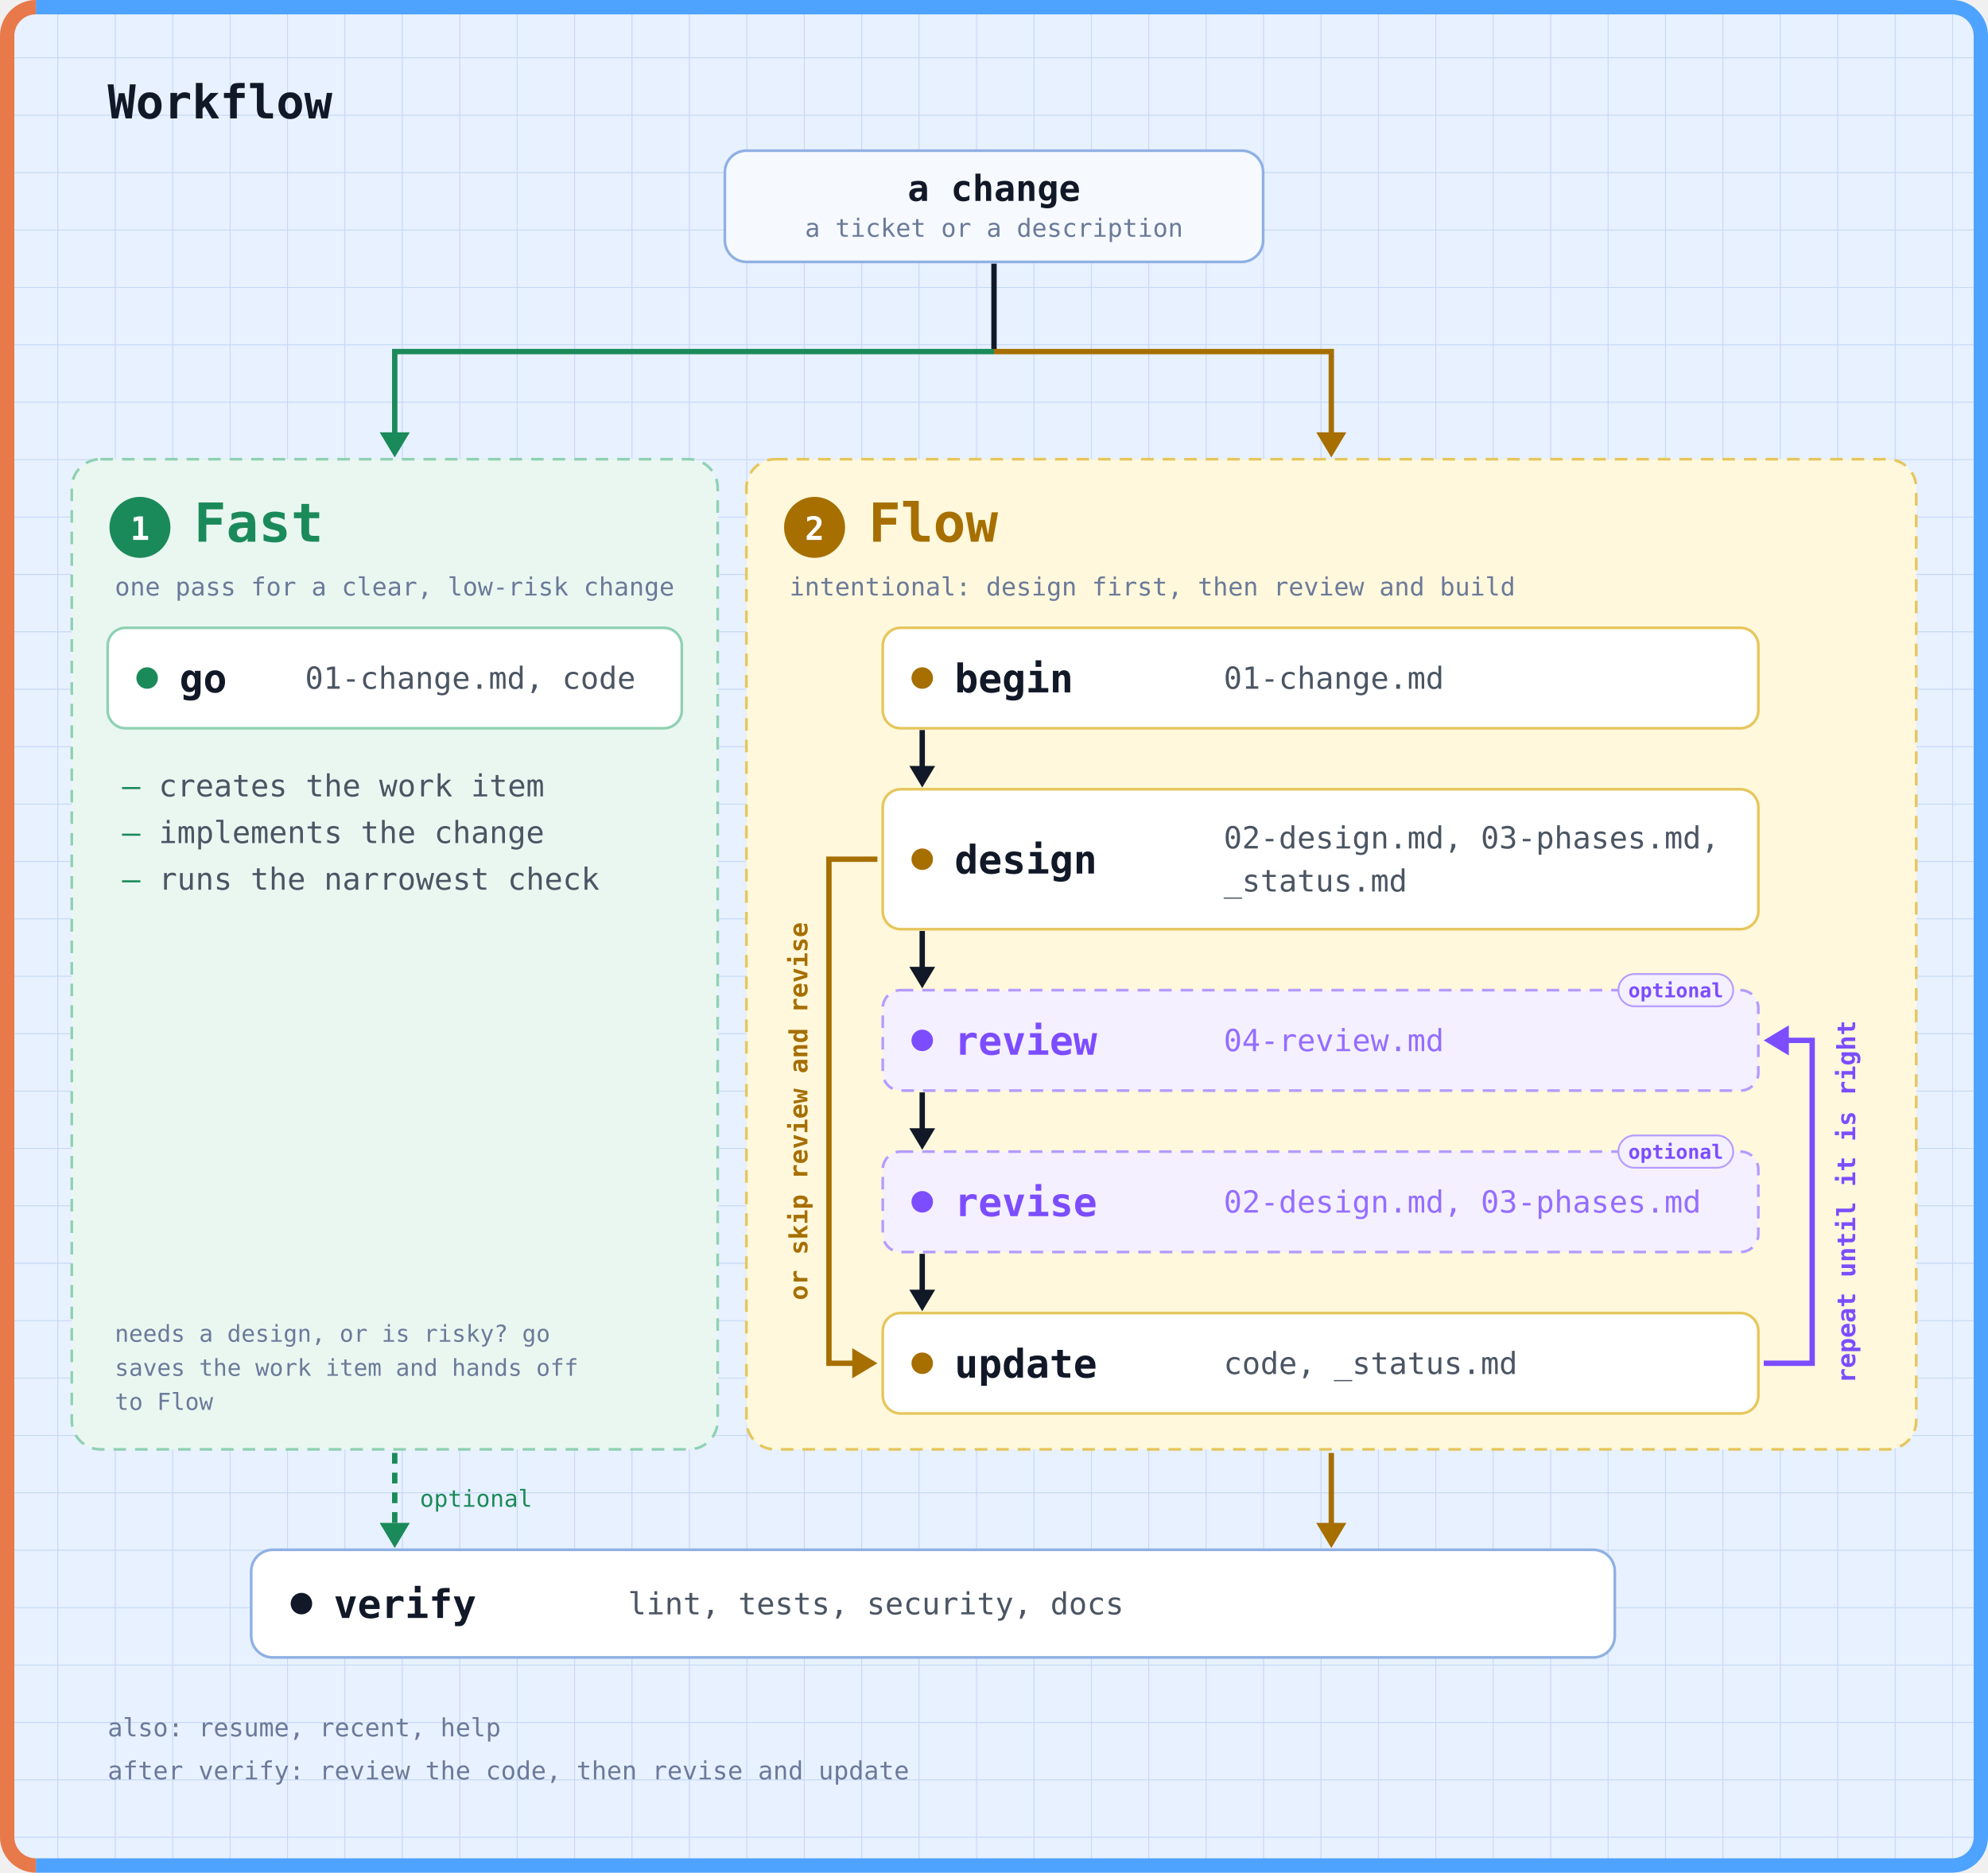
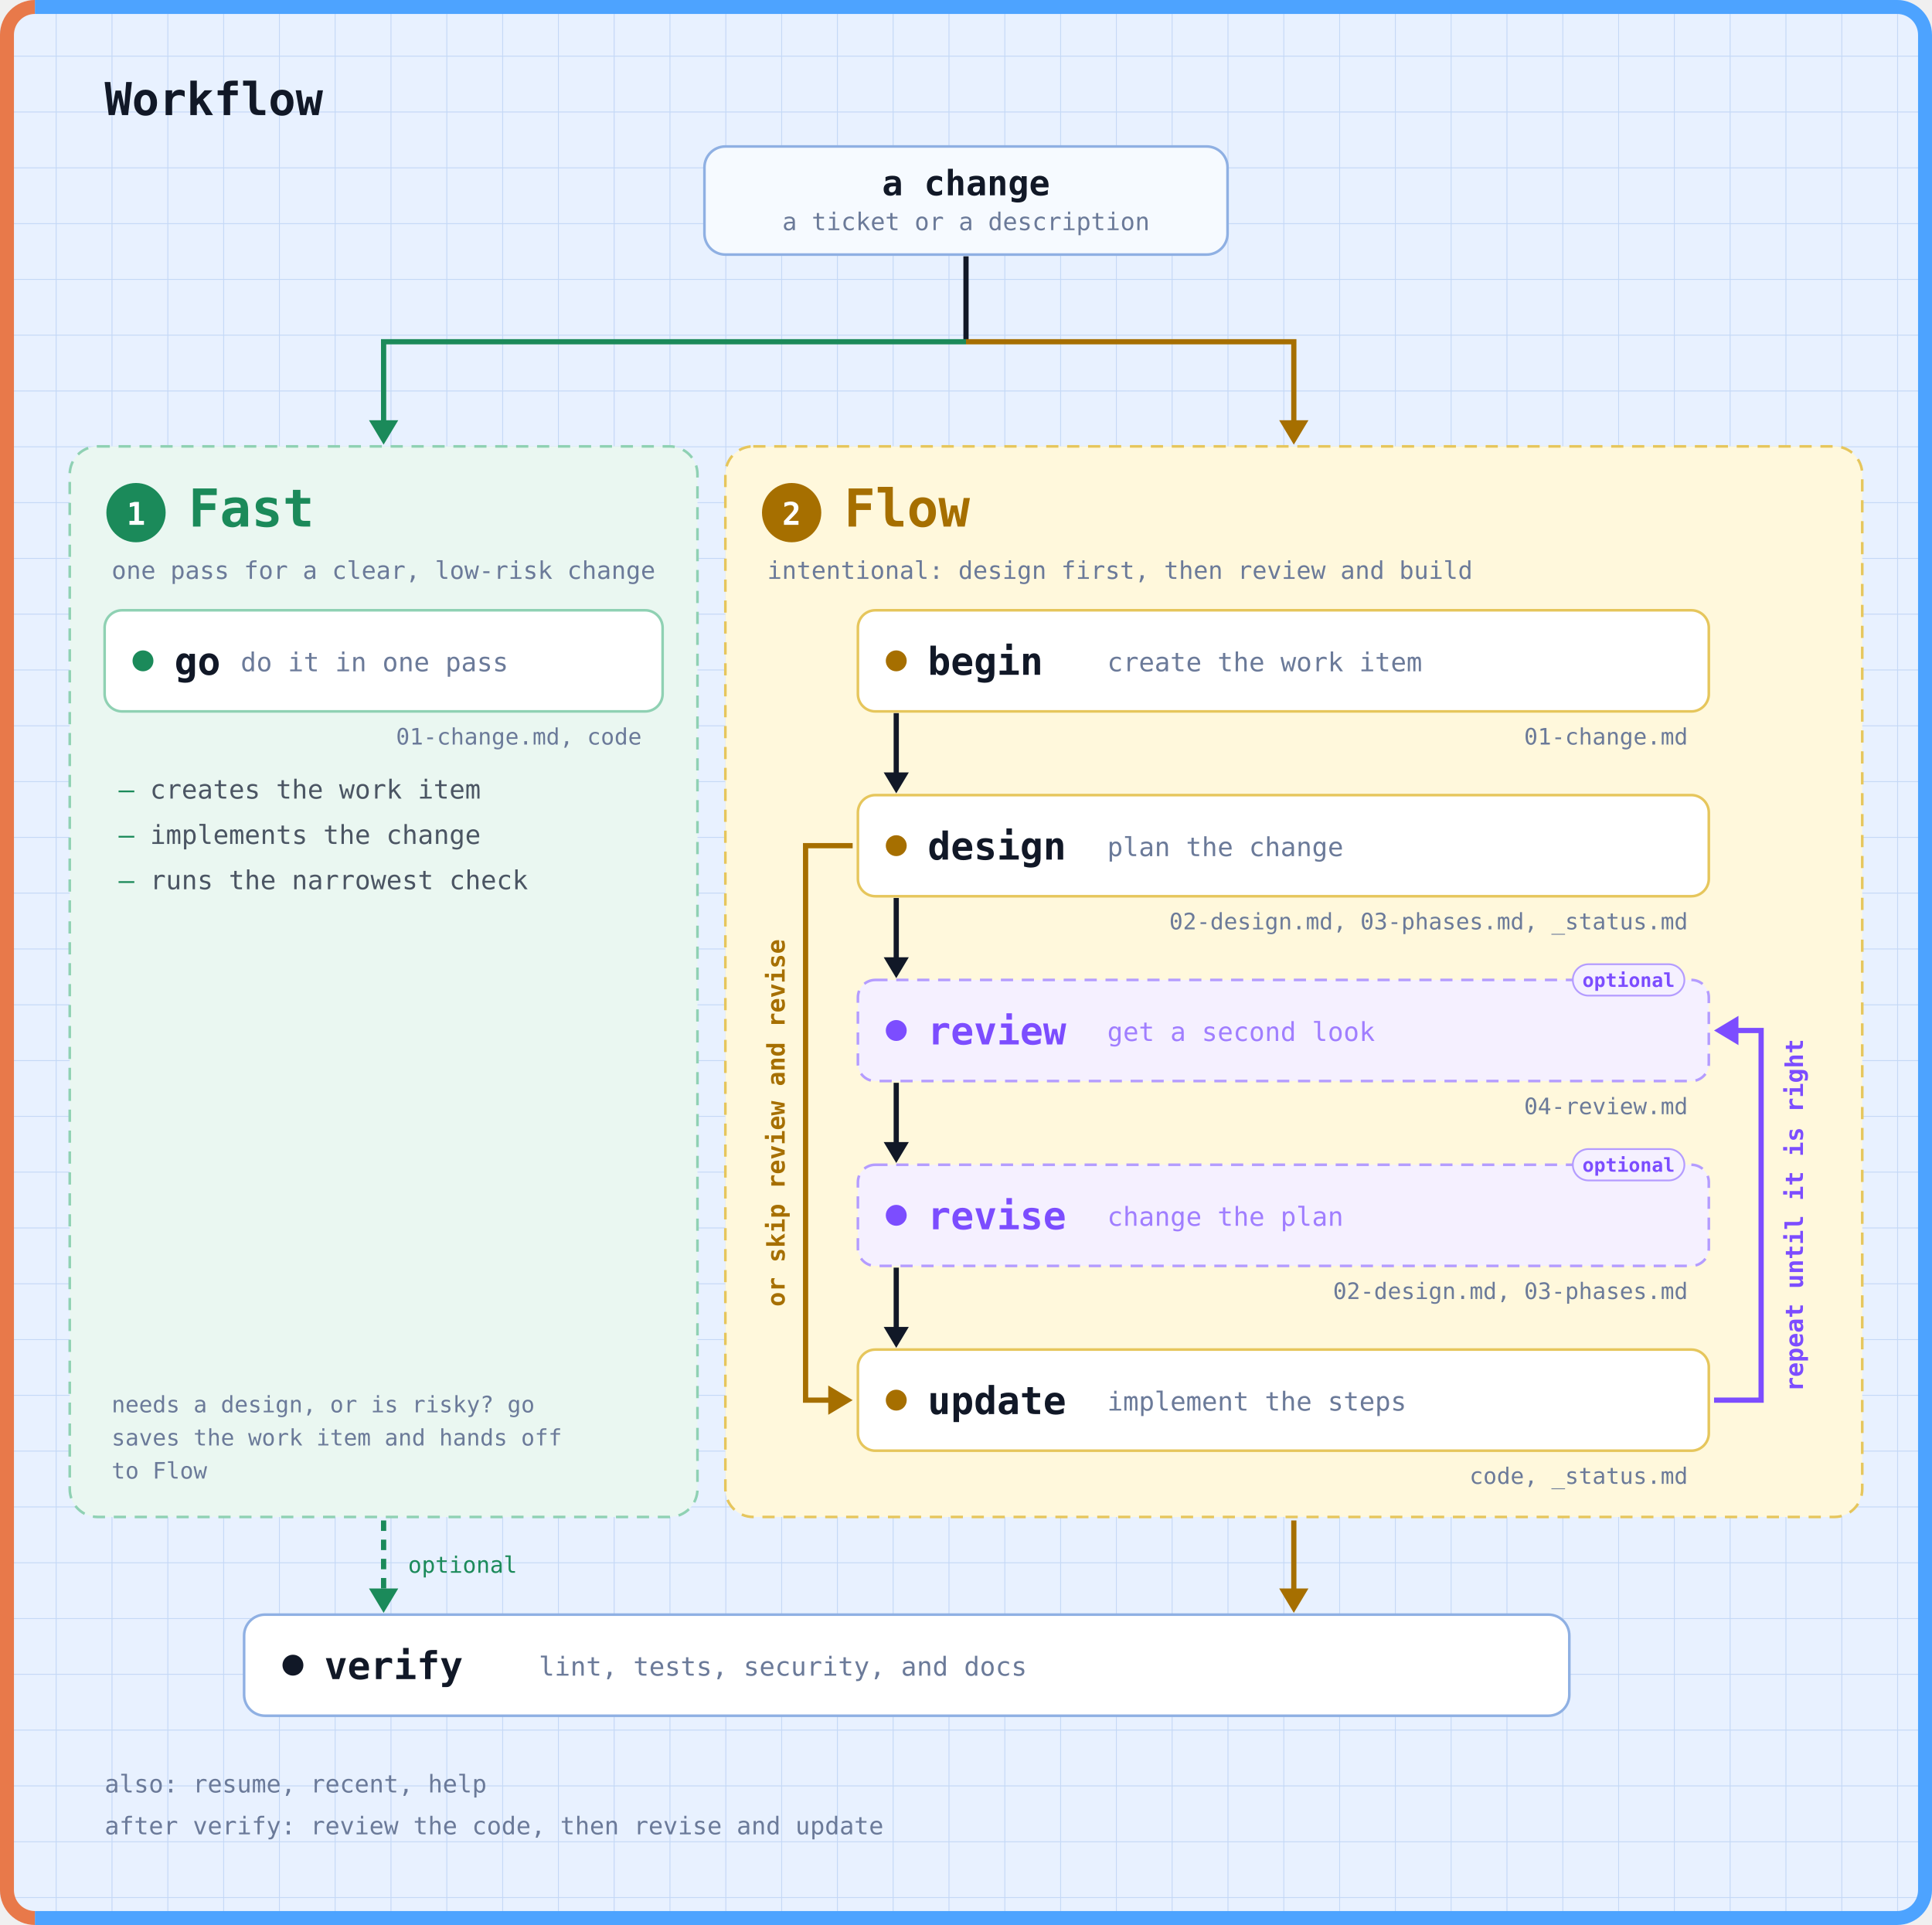
- <svg xmlns="http://www.w3.org/2000/svg" width="1108" height="1044" viewBox="0 0 1108 1044" role="img" aria-label="Workflow: a change takes Fast or Flow, then verify">
+ <svg xmlns="http://www.w3.org/2000/svg" width="1108" height="1104" viewBox="0 0 1108 1104" role="img" aria-label="Workflow: a change takes Fast or Flow, then verify">
  <defs>
    <pattern id="grid" width="32" height="32" patternUnits="userSpaceOnUse">
      <path d="M32 0H0V32" fill="none" stroke="#C4D8F6" stroke-width="1" />
    </pattern>
    <clipPath id="frame">
-       <rect width="1108" height="1044" rx="20" />
+       <rect width="1108" height="1104" rx="20" />
    </clipPath>
  </defs>
  <g clip-path="url(#frame)">
-     <rect width="1108" height="1044" fill="#E8F1FF" />
-     <rect width="1108" height="1044" fill="url(#grid)" />
+     <rect width="1108" height="1104" fill="#E8F1FF" />
+     <rect width="1108" height="1104" fill="url(#grid)" />
  </g>
-   <path d="M 20 4 H 1088 A 16 16 0 0 1 1104 20 V 1024 A 16 16 0 0 1 1088 1040 H 20" fill="none" stroke="#4DA3FF" stroke-width="8" />
-   <path d="M 20 4 A 16 16 0 0 0 4 20 V 1024 A 16 16 0 0 0 20 1040" fill="none" stroke="#E8794A" stroke-width="8" />
+   <path d="M 20 4 H 1088 A 16 16 0 0 1 1104 20 V 1084 A 16 16 0 0 1 1088 1100 H 20" fill="none" stroke="#4DA3FF" stroke-width="8" />
+   <path d="M 20 4 A 16 16 0 0 0 4 20 V 1084 A 16 16 0 0 0 20 1100" fill="none" stroke="#E8794A" stroke-width="8" />
  <g font-family="ui-monospace, SFMono-Regular, Menlo, Consolas, 'DejaVu Sans Mono', monospace" transform="translate(0 20)">
    <text x="60" y="46" font-size="26" font-weight="700" fill="#111827">Workflow</text>
    <rect x="404" y="64" width="300" height="62" rx="12" fill="#F6FAFF" stroke="#8FB0E3" stroke-width="1.5" />
    <text x="554" y="92" font-size="20" font-weight="700" fill="#111827" text-anchor="middle">a change</text>
    <text x="554" y="112" font-size="14" fill="#6B7A99" text-anchor="middle">a ticket or a description</text>
    <line x1="554" y1="127" x2="554" y2="176" stroke="#111827" stroke-width="3" />
    <path d="M 554 176 H 220 V 222" fill="none" stroke="#1B8A5A" stroke-width="3" />
    <polygon points="211.6,221 228.4,221 220,235" fill="#1B8A5A" />
    <path d="M 554 176 H 742 V 222" fill="none" stroke="#A66F00" stroke-width="3" />
    <polygon points="733.6,221 750.4,221 742,235" fill="#A66F00" />
-     <rect x="40" y="236" width="360" height="552" rx="16" fill="#EAF7F1" stroke="#8FD1B3" stroke-width="1.5" stroke-dasharray="7 5" />
+     <rect x="40" y="236" width="360" height="614" rx="16" fill="#EAF7F1" stroke="#8FD1B3" stroke-width="1.5" stroke-dasharray="7 5" />
    <circle cx="78" cy="274" r="17" fill="#1B8A5A" />
    <text x="78" y="281" font-size="18" font-weight="700" fill="#FFFFFF" text-anchor="middle">1</text>
    <text x="108" y="282" font-size="30" font-weight="700" fill="#1B8A5A">Fast</text>
    <text x="64" y="312" font-size="14" fill="#6B7A99">one pass for a clear, low-risk change</text>
-     <rect x="60" y="330" width="320" height="56" rx="10" fill="#FFFFFF" stroke="#8FD1B3" stroke-width="1.5" />
-     <circle cx="82" cy="358" r="6" fill="#1B8A5A" />
-     <text x="100" y="366" font-size="22" font-weight="700" fill="#111827">go</text>
-     <text x="170" y="364" font-size="17" fill="#4B5563">01-change.md, code</text>
-     <text x="68" y="424" font-size="17" fill="#4B5563">
+     <rect x="60" y="330" width="320" height="58" rx="10" fill="#FFFFFF" stroke="#8FD1B3" stroke-width="1.5" />
+     <circle cx="82" cy="359" r="6" fill="#1B8A5A" />
+     <text x="100" y="367" font-size="22" font-weight="700" fill="#111827">go</text>
+     <text x="138" y="365" font-size="15" fill="#6B7A99">do it in one pass</text>
+     <text x="368" y="407" font-size="13" fill="#6B7A99" text-anchor="end">01-change.md, code</text>
+     <text x="68" y="438" font-size="15" fill="#4B5563">
      <tspan fill="#1B8A5A">–</tspan> creates the work item</text>
-     <text x="68" y="450" font-size="17" fill="#4B5563">
+     <text x="68" y="464" font-size="15" fill="#4B5563">
      <tspan fill="#1B8A5A">–</tspan> implements the change</text>
-     <text x="68" y="476" font-size="17" fill="#4B5563">
+     <text x="68" y="490" font-size="15" fill="#4B5563">
      <tspan fill="#1B8A5A">–</tspan> runs the narrowest check</text>
-     <text x="64" y="728" font-size="13" fill="#6B7A99">needs a design, or is risky? go</text>
-     <text x="64" y="747" font-size="13" fill="#6B7A99">saves the work item and hands off</text>
-     <text x="64" y="766" font-size="13" fill="#6B7A99">to Flow</text>
-     <rect x="416" y="236" width="652" height="552" rx="16" fill="#FFF8DC" stroke="#E6C65C" stroke-width="1.5" stroke-dasharray="7 5" />
+     <text x="64" y="790" font-size="13" fill="#6B7A99">needs a design, or is risky? go</text>
+     <text x="64" y="809" font-size="13" fill="#6B7A99">saves the work item and hands off</text>
+     <text x="64" y="828" font-size="13" fill="#6B7A99">to Flow</text>
+     <rect x="416" y="236" width="652" height="614" rx="16" fill="#FFF8DC" stroke="#E6C65C" stroke-width="1.5" stroke-dasharray="7 5" />
    <circle cx="454" cy="274" r="17" fill="#A66F00" />
    <text x="454" y="281" font-size="18" font-weight="700" fill="#FFFFFF" text-anchor="middle">2</text>
    <text x="484" y="282" font-size="30" font-weight="700" fill="#A66F00">Flow</text>
    <text x="440" y="312" font-size="14" fill="#6B7A99">intentional: design first, then review and build</text>
-     <rect x="492" y="330" width="488" height="56" rx="10" fill="#FFFFFF" stroke="#E6C65C" stroke-width="1.5" />
-     <circle cx="514" cy="358" r="6" fill="#A66F00" />
-     <text x="532" y="366" font-size="22" font-weight="700" fill="#111827">begin</text>
-     <text x="682" y="364" font-size="17" fill="#4B5563">01-change.md</text>
-     <rect x="492" y="420" width="488" height="78" rx="10" fill="#FFFFFF" stroke="#E6C65C" stroke-width="1.5" />
-     <circle cx="514" cy="459" r="6" fill="#A66F00" />
-     <text x="532" y="467" font-size="22" font-weight="700" fill="#111827">design</text>
-     <text x="682" y="453" font-size="17" fill="#4B5563">02-design.md, 03-phases.md,</text>
-     <text x="682" y="477" font-size="17" fill="#4B5563">_status.md</text>
-     <rect x="492" y="532" width="488" height="56" rx="10" fill="#F5F0FF" stroke="#B49CFF" stroke-width="1.5" stroke-dasharray="7 5" />
-     <rect x="902" y="523" width="64" height="18" rx="9" fill="#F5F0FF" stroke="#B49CFF" />
-     <text x="934" y="536" font-size="11" font-weight="700" fill="#7C4DFF" text-anchor="middle">optional</text>
-     <circle cx="514" cy="560" r="6" fill="#7C4DFF" />
-     <text x="532" y="568" font-size="22" font-weight="700" fill="#7C4DFF">review</text>
-     <text x="682" y="566" font-size="17" fill="#7C4DFF" opacity="0.8">04-review.md</text>
-     <rect x="492" y="622" width="488" height="56" rx="10" fill="#F5F0FF" stroke="#B49CFF" stroke-width="1.5" stroke-dasharray="7 5" />
-     <rect x="902" y="613" width="64" height="18" rx="9" fill="#F5F0FF" stroke="#B49CFF" />
-     <text x="934" y="626" font-size="11" font-weight="700" fill="#7C4DFF" text-anchor="middle">optional</text>
-     <circle cx="514" cy="650" r="6" fill="#7C4DFF" />
-     <text x="532" y="658" font-size="22" font-weight="700" fill="#7C4DFF">revise</text>
-     <text x="682" y="656" font-size="17" fill="#7C4DFF" opacity="0.8">02-design.md, 03-phases.md</text>
-     <rect x="492" y="712" width="488" height="56" rx="10" fill="#FFFFFF" stroke="#E6C65C" stroke-width="1.5" />
-     <circle cx="514" cy="740" r="6" fill="#A66F00" />
-     <text x="532" y="748" font-size="22" font-weight="700" fill="#111827">update</text>
-     <text x="682" y="746" font-size="17" fill="#4B5563">code, _status.md</text>
-     <line x1="514" y1="387" x2="514" y2="408" stroke="#111827" stroke-width="3" />
-     <polygon points="506.8,407 521.2,407 514,419" fill="#111827" />
-     <line x1="514" y1="499" x2="514" y2="520" stroke="#111827" stroke-width="3" />
-     <polygon points="506.8,519 521.2,519 514,531" fill="#111827" />
-     <line x1="514" y1="589" x2="514" y2="610" stroke="#111827" stroke-width="3" />
-     <polygon points="506.8,609 521.2,609 514,621" fill="#111827" />
-     <line x1="514" y1="679" x2="514" y2="700" stroke="#111827" stroke-width="3" />
-     <polygon points="506.8,699 521.2,699 514,711" fill="#111827" />
-     <path d="M 983 740 H 1010 V 560 H 996" fill="none" stroke="#7C4DFF" stroke-width="3" />
-     <polygon points="997,551.6 997,568.4 983,560" fill="#7C4DFF" />
-     <text transform="translate(1034 650) rotate(-90)" font-size="14" font-weight="700" fill="#7C4DFF" text-anchor="middle">repeat until it is right</text>
-     <path d="M 489 459 H 462 V 740 H 476" fill="none" stroke="#A66F00" stroke-width="3" />
-     <polygon points="475,731.6 475,748.4 489,740" fill="#A66F00" />
-     <text transform="translate(450 599.5) rotate(-90)" font-size="14" font-weight="700" fill="#A66F00" text-anchor="middle">or skip review and revise</text>
-     <path d="M 220 790 V 830" fill="none" stroke="#1B8A5A" stroke-width="3" stroke-dasharray="6 5" />
-     <polygon points="211.6,829 228.4,829 220,843" fill="#1B8A5A" />
-     <text x="234" y="820" font-size="13" fill="#1B8A5A">optional</text>
-     <line x1="742" y1="790" x2="742" y2="830" stroke="#A66F00" stroke-width="3" />
-     <polygon points="733.6,829 750.4,829 742,843" fill="#A66F00" />
-     <rect x="140" y="844" width="760" height="60" rx="12" fill="#FFFFFF" stroke="#8FB0E3" stroke-width="1.5" />
-     <circle cx="168" cy="874" r="6" fill="#111827" />
-     <text x="186" y="882" font-size="22" font-weight="700" fill="#111827">verify</text>
-     <text x="350" y="880" font-size="17" fill="#4B5563">lint, tests, security, docs</text>
-     <text x="60" y="948" font-size="14" fill="#6B7A99">also: resume, recent, help</text>
-     <text x="60" y="972" font-size="14" fill="#6B7A99">after verify: review the code, then revise and update</text>
+     <rect x="492" y="330" width="488" height="58" rx="10" fill="#FFFFFF" stroke="#E6C65C" stroke-width="1.5" />
+     <circle cx="514" cy="359" r="6" fill="#A66F00" />
+     <text x="532" y="367" font-size="22" font-weight="700" fill="#111827">begin</text>
+     <text x="635" y="365" font-size="15" fill="#6B7A99">create the work item</text>
+     <text x="968" y="407" font-size="13" fill="#6B7A99" text-anchor="end">01-change.md</text>
+     <rect x="492" y="436" width="488" height="58" rx="10" fill="#FFFFFF" stroke="#E6C65C" stroke-width="1.5" />
+     <circle cx="514" cy="465" r="6" fill="#A66F00" />
+     <text x="532" y="473" font-size="22" font-weight="700" fill="#111827">design</text>
+     <text x="635" y="471" font-size="15" fill="#6B7A99">plan the change</text>
+     <text x="968" y="513" font-size="13" fill="#6B7A99" text-anchor="end">02-design.md, 03-phases.md, _status.md</text>
+     <rect x="492" y="542" width="488" height="58" rx="10" fill="#F5F0FF" stroke="#B49CFF" stroke-width="1.5" stroke-dasharray="7 5" />
+     <rect x="902" y="533" width="64" height="18" rx="9" fill="#F5F0FF" stroke="#B49CFF" />
+     <text x="934" y="546" font-size="11" font-weight="700" fill="#7C4DFF" text-anchor="middle">optional</text>
+     <circle cx="514" cy="571" r="6" fill="#7C4DFF" />
+     <text x="532" y="579" font-size="22" font-weight="700" fill="#7C4DFF">review</text>
+     <text x="635" y="577" font-size="15" fill="#7C4DFF" opacity="0.7">get a second look</text>
+     <text x="968" y="619" font-size="13" fill="#6B7A99" text-anchor="end">04-review.md</text>
+     <rect x="492" y="648" width="488" height="58" rx="10" fill="#F5F0FF" stroke="#B49CFF" stroke-width="1.5" stroke-dasharray="7 5" />
+     <rect x="902" y="639" width="64" height="18" rx="9" fill="#F5F0FF" stroke="#B49CFF" />
+     <text x="934" y="652" font-size="11" font-weight="700" fill="#7C4DFF" text-anchor="middle">optional</text>
+     <circle cx="514" cy="677" r="6" fill="#7C4DFF" />
+     <text x="532" y="685" font-size="22" font-weight="700" fill="#7C4DFF">revise</text>
+     <text x="635" y="683" font-size="15" fill="#7C4DFF" opacity="0.7">change the plan</text>
+     <text x="968" y="725" font-size="13" fill="#6B7A99" text-anchor="end">02-design.md, 03-phases.md</text>
+     <rect x="492" y="754" width="488" height="58" rx="10" fill="#FFFFFF" stroke="#E6C65C" stroke-width="1.5" />
+     <circle cx="514" cy="783" r="6" fill="#A66F00" />
+     <text x="532" y="791" font-size="22" font-weight="700" fill="#111827">update</text>
+     <text x="635" y="789" font-size="15" fill="#6B7A99">implement the steps</text>
+     <text x="968" y="831" font-size="13" fill="#6B7A99" text-anchor="end">code, _status.md</text>
+     <line x1="514" y1="389" x2="514" y2="424" stroke="#111827" stroke-width="3" />
+     <polygon points="506.8,423 521.2,423 514,435" fill="#111827" />
+     <line x1="514" y1="495" x2="514" y2="530" stroke="#111827" stroke-width="3" />
+     <polygon points="506.8,529 521.2,529 514,541" fill="#111827" />
+     <line x1="514" y1="601" x2="514" y2="636" stroke="#111827" stroke-width="3" />
+     <polygon points="506.8,635 521.2,635 514,647" fill="#111827" />
+     <line x1="514" y1="707" x2="514" y2="742" stroke="#111827" stroke-width="3" />
+     <polygon points="506.8,741 521.2,741 514,753" fill="#111827" />
+     <path d="M 983 783 H 1010 V 571 H 996" fill="none" stroke="#7C4DFF" stroke-width="3" />
+     <polygon points="997,562.6 997,579.4 983,571" fill="#7C4DFF" />
+     <text transform="translate(1034 677) rotate(-90)" font-size="14" font-weight="700" fill="#7C4DFF" text-anchor="middle">repeat until it is right</text>
+     <path d="M 489 465 H 462 V 783 H 476" fill="none" stroke="#A66F00" stroke-width="3" />
+     <polygon points="475,774.6 475,791.4 489,783" fill="#A66F00" />
+     <text transform="translate(450 624) rotate(-90)" font-size="14" font-weight="700" fill="#A66F00" text-anchor="middle">or skip review and revise</text>
+     <path d="M 220 852 V 892" fill="none" stroke="#1B8A5A" stroke-width="3" stroke-dasharray="6 5" />
+     <polygon points="211.6,891 228.4,891 220,905" fill="#1B8A5A" />
+     <text x="234" y="882" font-size="13" fill="#1B8A5A">optional</text>
+     <line x1="742" y1="852" x2="742" y2="892" stroke="#A66F00" stroke-width="3" />
+     <polygon points="733.6,891 750.4,891 742,905" fill="#A66F00" />
+     <rect x="140" y="906" width="760" height="58" rx="12" fill="#FFFFFF" stroke="#8FB0E3" stroke-width="1.5" />
+     <circle cx="168" cy="935" r="6" fill="#111827" />
+     <text x="186" y="943" font-size="22" font-weight="700" fill="#111827">verify</text>
+     <text x="309" y="941" font-size="15" fill="#6B7A99">lint, tests, security, and docs</text>
+     <text x="60" y="1008" font-size="14" fill="#6B7A99">also: resume, recent, help</text>
+     <text x="60" y="1032" font-size="14" fill="#6B7A99">after verify: review the code, then revise and update</text>
  </g>
</svg>
